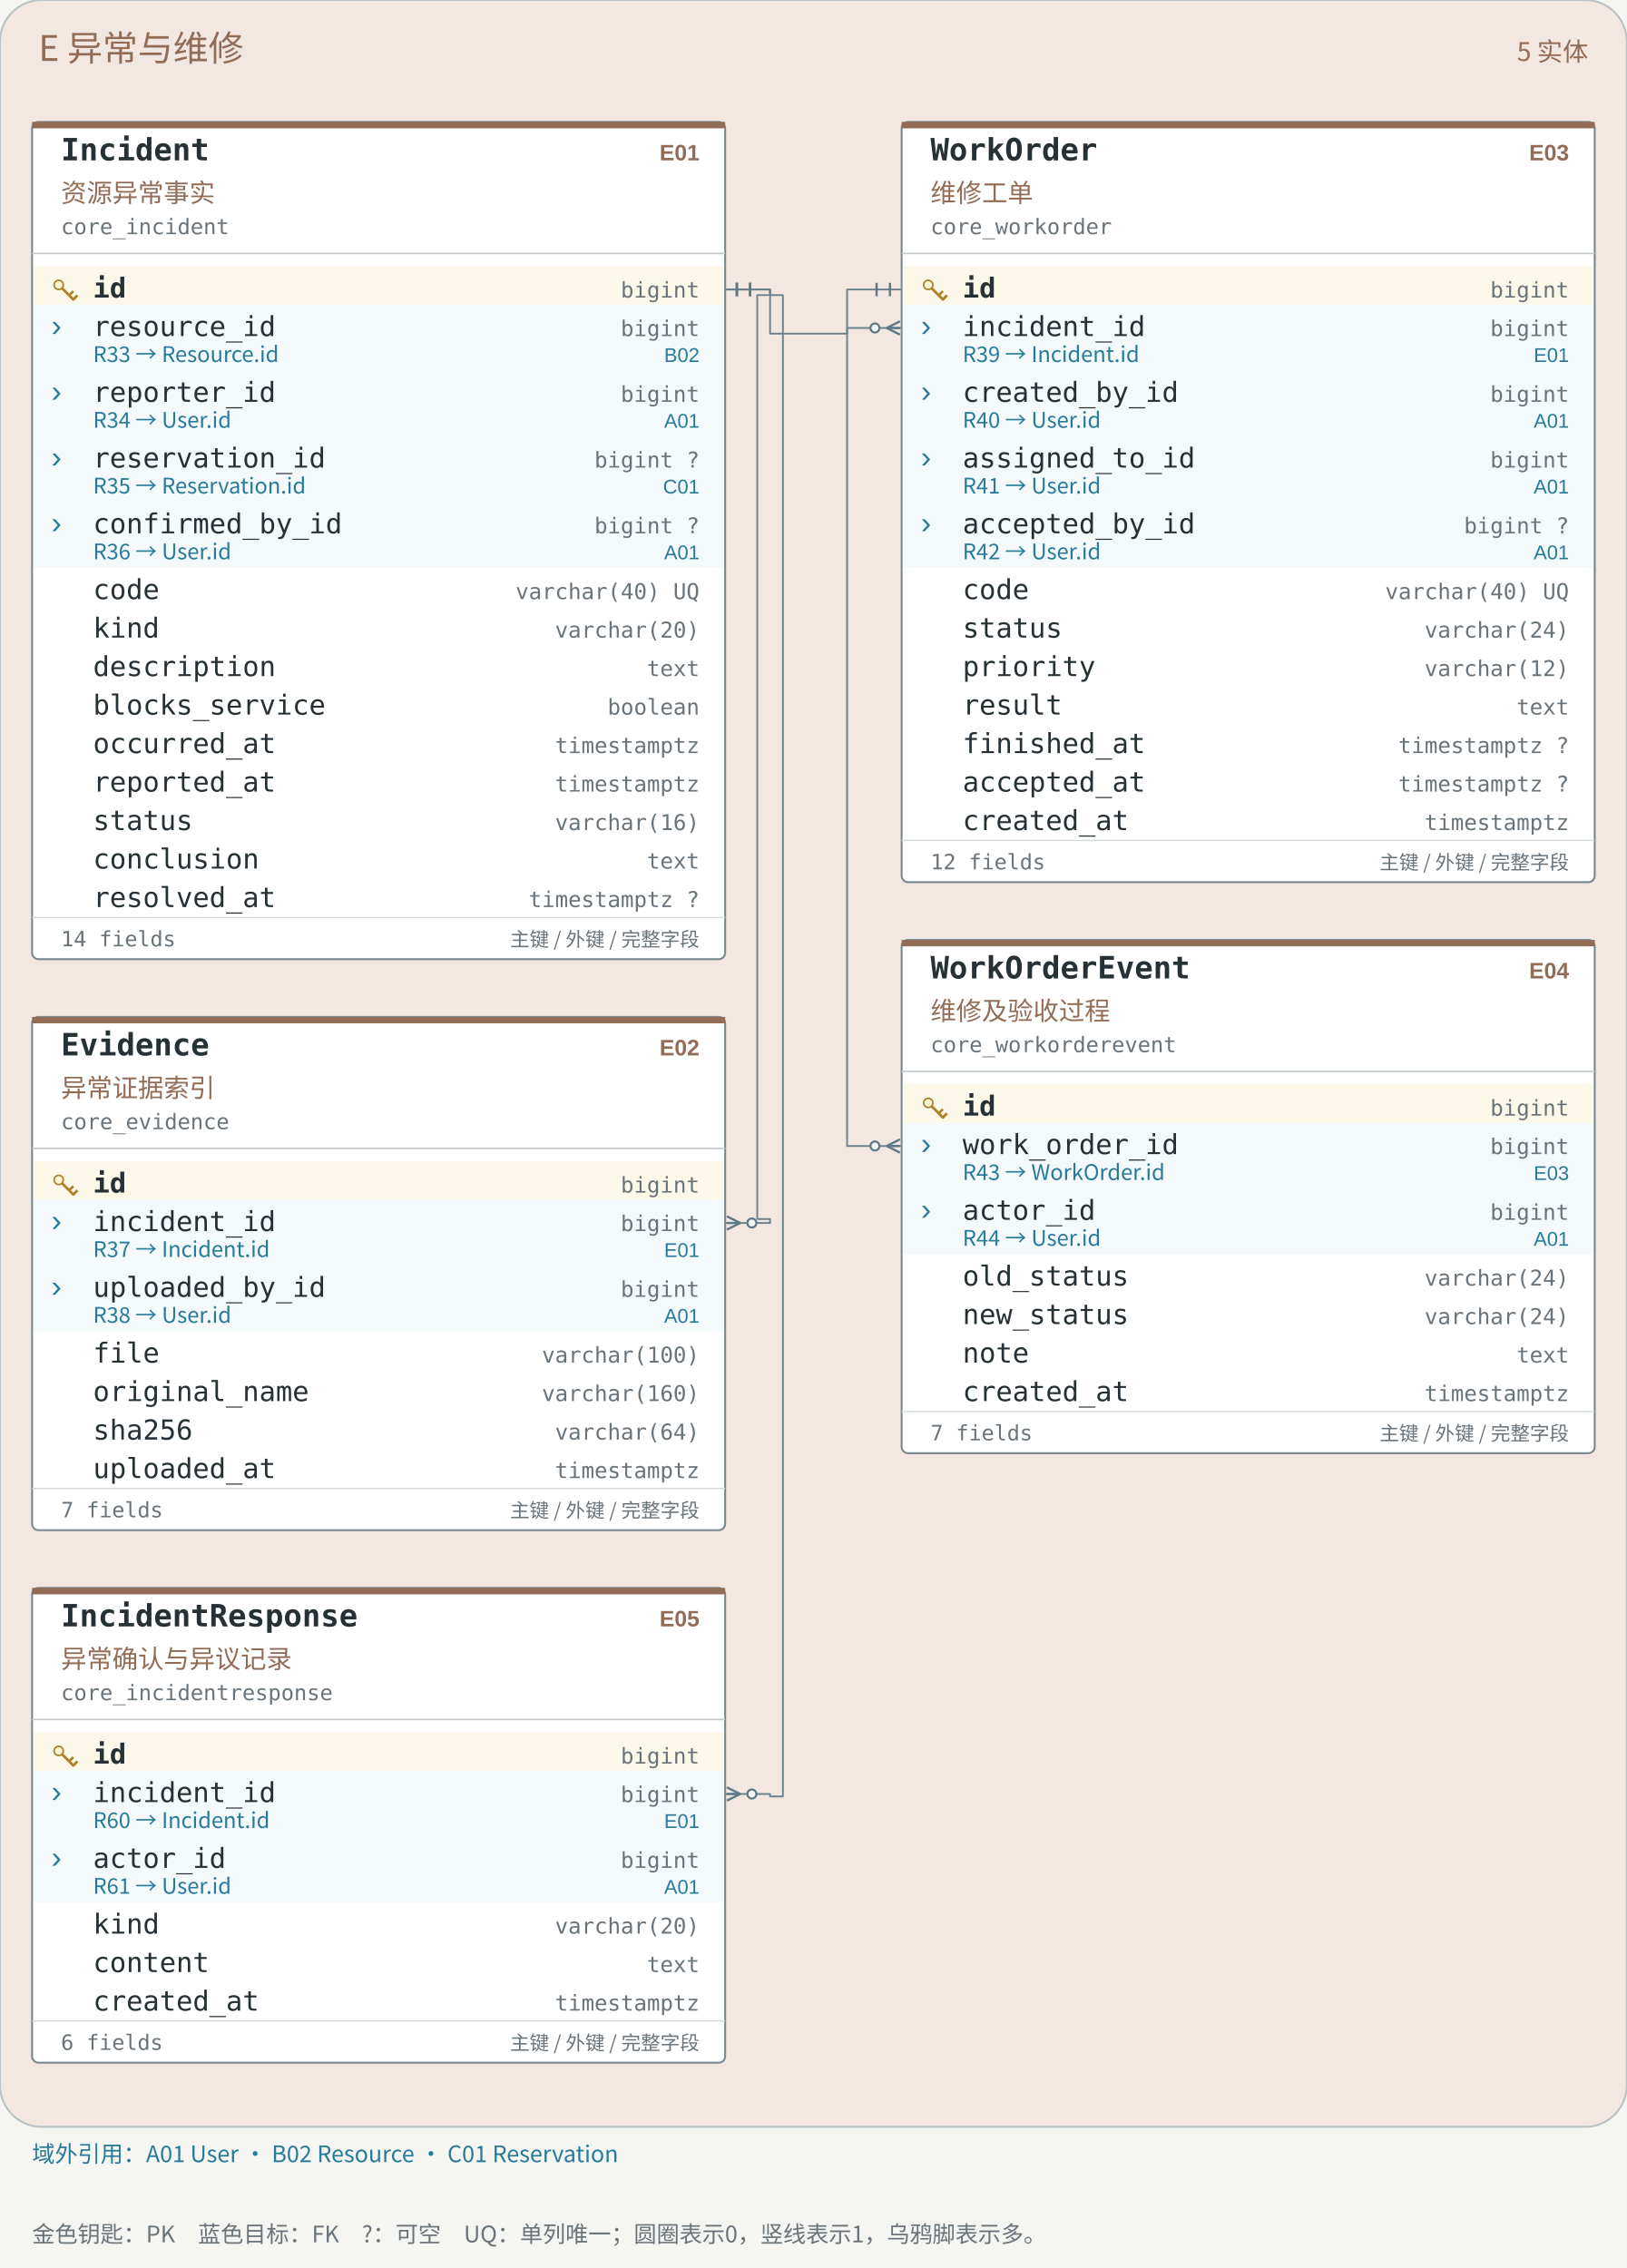
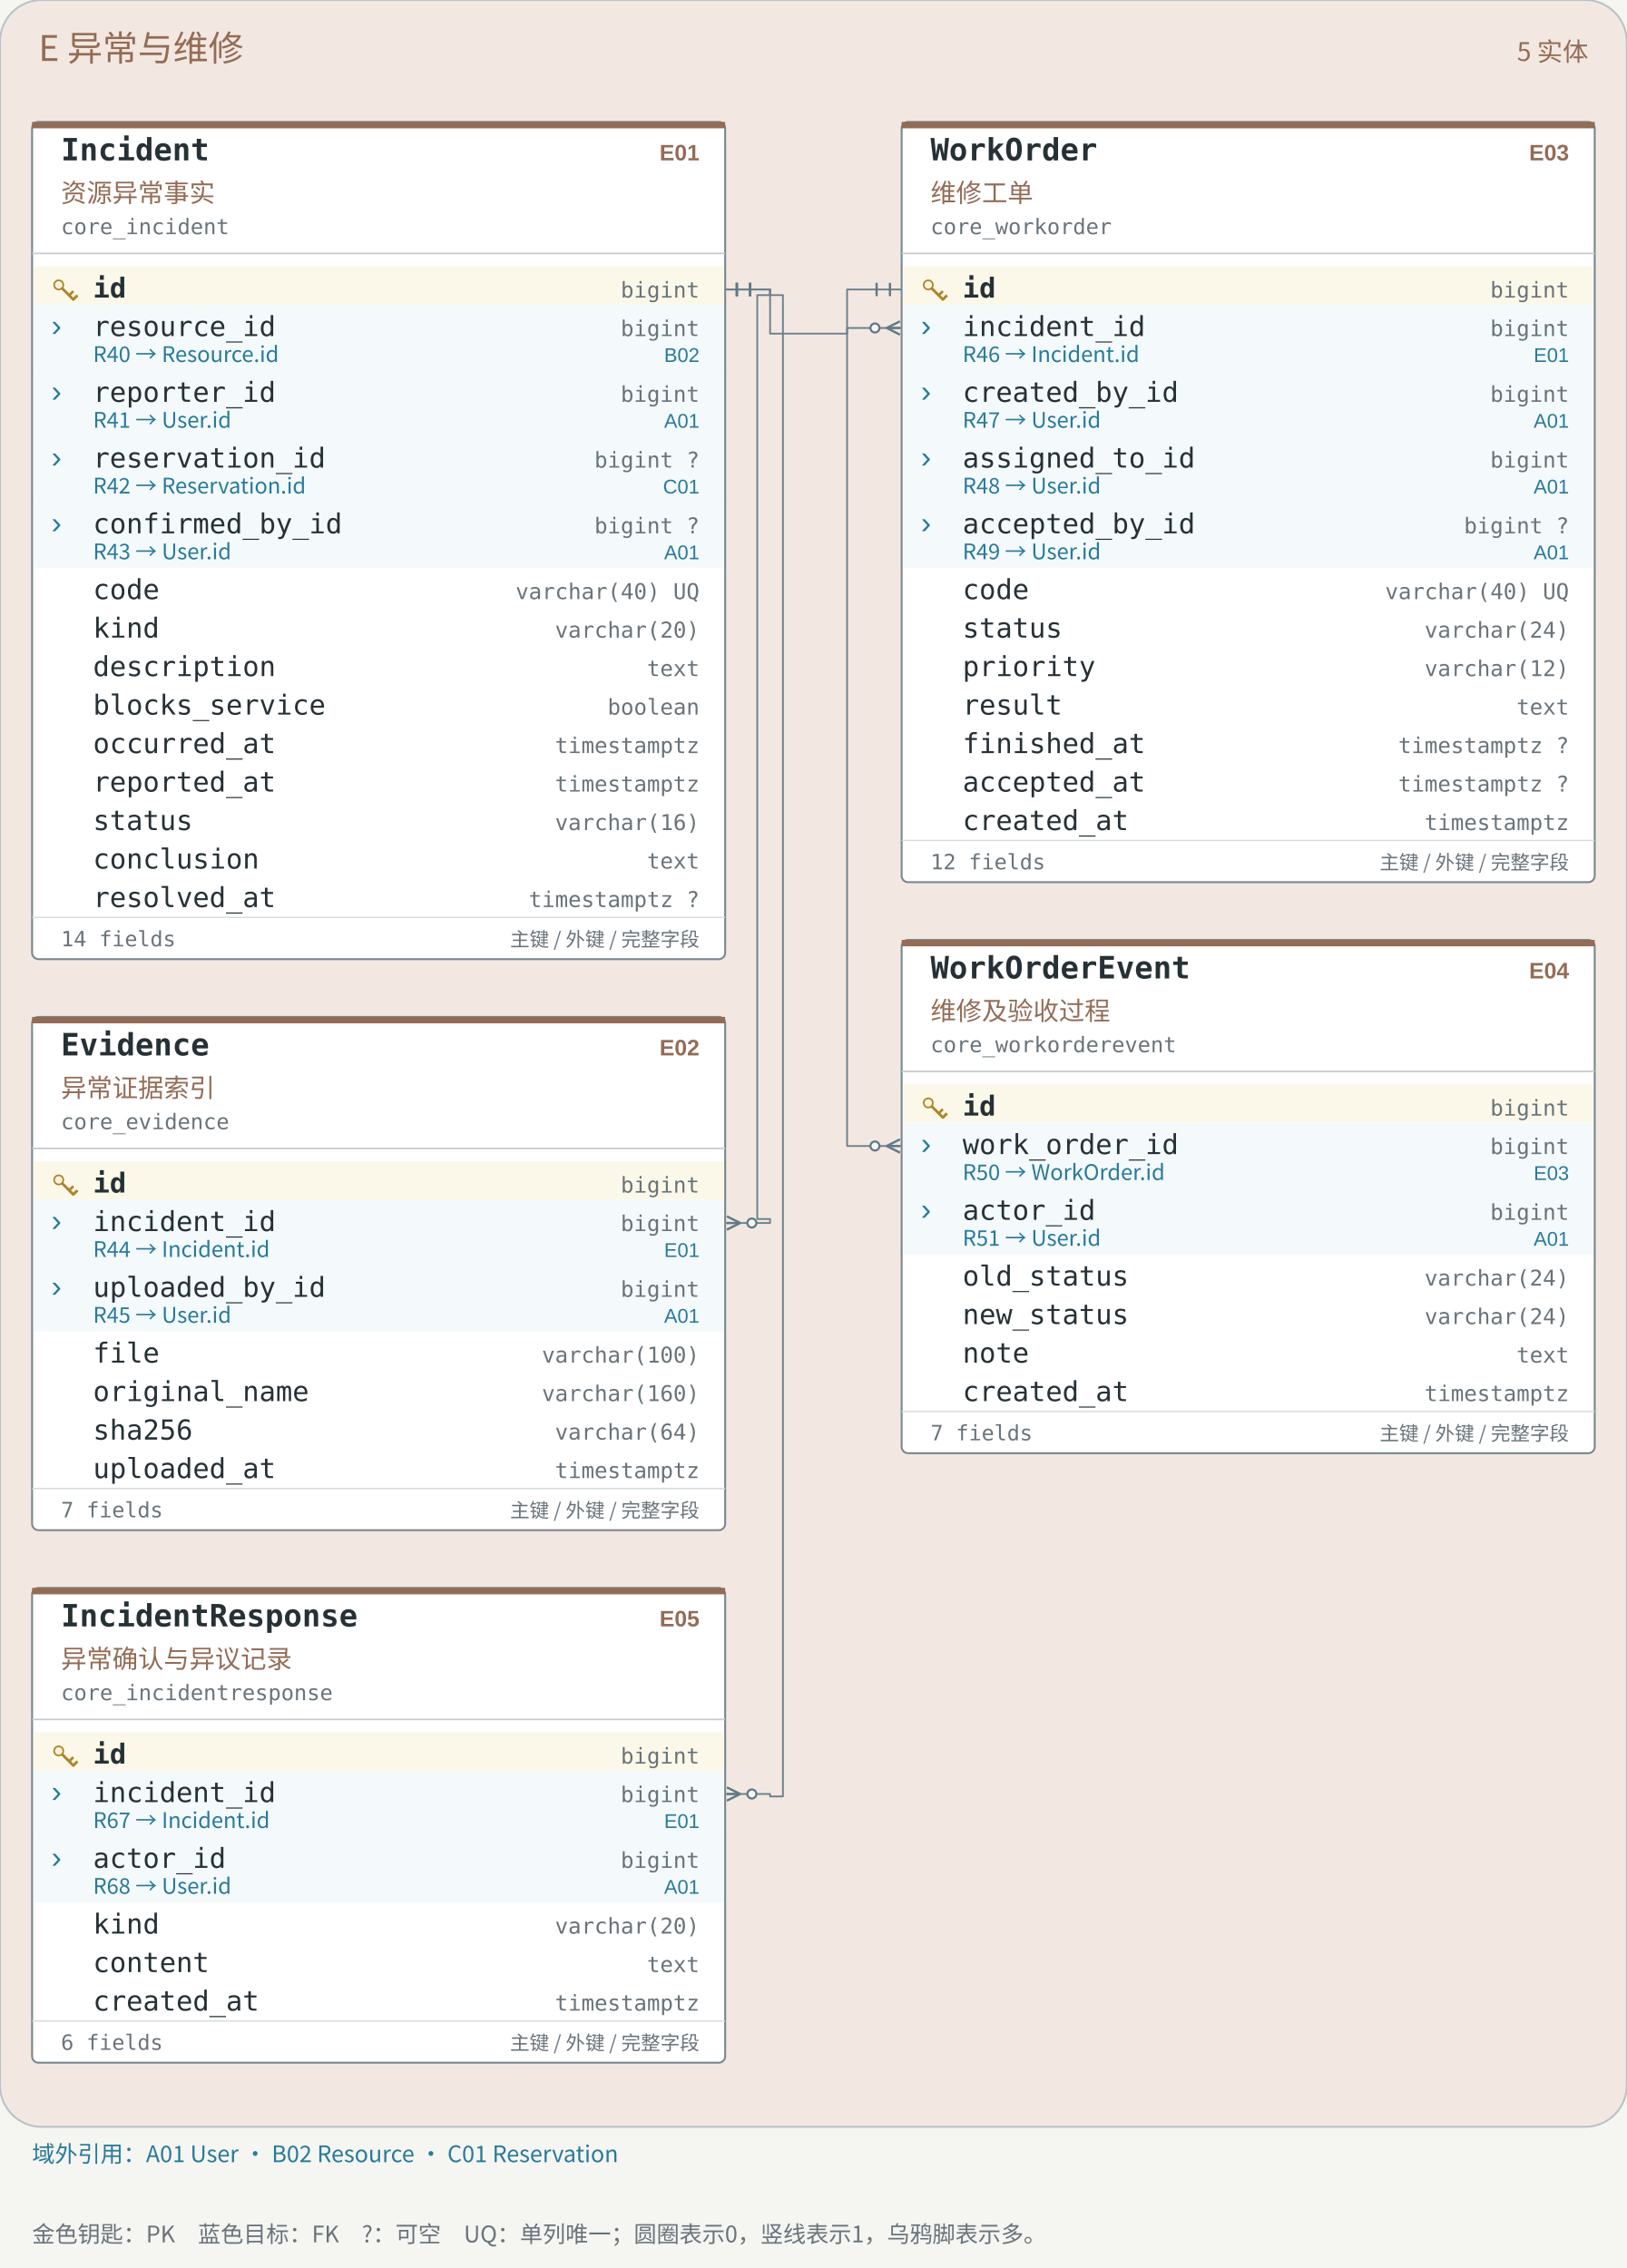
<svg xmlns="http://www.w3.org/2000/svg" width="507" height="707.0" viewBox="0 0 507 707.0" role="img">
  <rect x="0" y="0" width="507" height="707.0" rx="0" fill="#f5f5f2" stroke="none" stroke-width="0.7" />
  <g id="domain-E" class="domain">
    <rect x="0" y="0" width="507" height="663.0" rx="13" fill="#f3e8e1" stroke="#b8c3c6" stroke-width="0.6" />
    <text x="12" y="19" font-size="11" fill="#936c56" font-family="Microsoft YaHei,Noto Sans CJK SC,sans-serif" text-anchor="start">E  异常与维修</text>
    <text x="495" y="19" font-size="8" fill="#936c56" font-family="Microsoft YaHei,Noto Sans CJK SC,sans-serif" text-anchor="end">5 实体</text>
  </g>
  <g id="shared-references" class="shared-layer" style="display:none" />
  <g id="business-references" class="business-layer">
-     <g id="edge-R43" class="relation business-reference" data-relationship="R43">
+     <g id="edge-R50" class="relation business-reference" data-relationship="R50">
      <polyline points="281.0,357.24 264,357.24 264,90.24 281.0,90.24" fill="none" stroke="#6b818c" stroke-width="0.55" stroke-linejoin="round" />
      <polyline points="280.48,359.32 276.32,357.24" fill="none" stroke="#607987" stroke-width="0.7" stroke-linejoin="round" />
      <polyline points="280.48,357.24 276.32,357.24" fill="none" stroke="#607987" stroke-width="0.7" stroke-linejoin="round" />
      <polyline points="280.48,355.16 276.32,357.24" fill="none" stroke="#607987" stroke-width="0.7" stroke-linejoin="round" />
      <circle cx="272.68" cy="357.24" r="1.404" fill="#f5f5f2" stroke="#607987" stroke-width="0.65" />
      <polyline points="277.36,92.32 277.36,88.16" fill="none" stroke="#607987" stroke-width="0.7" stroke-linejoin="round" />
      <polyline points="273.2,92.32 273.2,88.16" fill="none" stroke="#607987" stroke-width="0.7" stroke-linejoin="round" />
    </g>
-     <g id="edge-R39" class="relation business-reference" data-relationship="R39">
+     <g id="edge-R46" class="relation business-reference" data-relationship="R46">
      <polyline points="281.0,102.24 264,102.24 264,104 240,104 240,90.24 226.0,90.24" fill="none" stroke="#6b818c" stroke-width="0.55" stroke-linejoin="round" />
      <polyline points="280.48,104.32 276.32,102.24" fill="none" stroke="#607987" stroke-width="0.7" stroke-linejoin="round" />
      <polyline points="280.48,102.24 276.32,102.24" fill="none" stroke="#607987" stroke-width="0.7" stroke-linejoin="round" />
      <polyline points="280.48,100.16 276.32,102.24" fill="none" stroke="#607987" stroke-width="0.7" stroke-linejoin="round" />
      <circle cx="272.68" cy="102.24" r="1.404" fill="#f5f5f2" stroke="#607987" stroke-width="0.65" />
      <polyline points="229.64,88.16 229.64,92.32" fill="none" stroke="#607987" stroke-width="0.7" stroke-linejoin="round" />
      <polyline points="233.8,88.16 233.8,92.32" fill="none" stroke="#607987" stroke-width="0.7" stroke-linejoin="round" />
    </g>
-     <g id="edge-R37" class="relation business-reference" data-relationship="R37">
+     <g id="edge-R44" class="relation business-reference" data-relationship="R44">
      <polyline points="226.0,381.24 240,381.24 240,380 236,380 236,92 240,92 240,90.24 226.0,90.24" fill="none" stroke="#6b818c" stroke-width="0.55" stroke-linejoin="round" />
      <polyline points="226.52,379.16 230.68,381.24" fill="none" stroke="#607987" stroke-width="0.7" stroke-linejoin="round" />
      <polyline points="226.52,381.24 230.68,381.24" fill="none" stroke="#607987" stroke-width="0.7" stroke-linejoin="round" />
      <polyline points="226.52,383.32 230.68,381.24" fill="none" stroke="#607987" stroke-width="0.7" stroke-linejoin="round" />
      <circle cx="234.32" cy="381.24" r="1.404" fill="#f5f5f2" stroke="#607987" stroke-width="0.65" />
      <polyline points="229.64,88.16 229.64,92.32" fill="none" stroke="#607987" stroke-width="0.7" stroke-linejoin="round" />
      <polyline points="233.8,88.16 233.8,92.32" fill="none" stroke="#607987" stroke-width="0.7" stroke-linejoin="round" />
    </g>
-     <g id="edge-R60" class="relation business-reference" data-relationship="R60">
+     <g id="edge-R67" class="relation business-reference" data-relationship="R67">
      <polyline points="226.0,559.24 240,559.24 240,560 244,560 244,92 240,92 240,90.24 226.0,90.24" fill="none" stroke="#6b818c" stroke-width="0.55" stroke-linejoin="round" />
      <polyline points="226.52,557.16 230.68,559.24" fill="none" stroke="#607987" stroke-width="0.7" stroke-linejoin="round" />
      <polyline points="226.52,559.24 230.68,559.24" fill="none" stroke="#607987" stroke-width="0.7" stroke-linejoin="round" />
      <polyline points="226.52,561.32 230.68,559.24" fill="none" stroke="#607987" stroke-width="0.7" stroke-linejoin="round" />
      <circle cx="234.32" cy="559.24" r="1.404" fill="#f5f5f2" stroke="#607987" stroke-width="0.65" />
      <polyline points="229.64,88.16 229.64,92.32" fill="none" stroke="#607987" stroke-width="0.7" stroke-linejoin="round" />
      <polyline points="233.8,88.16 233.8,92.32" fill="none" stroke="#607987" stroke-width="0.7" stroke-linejoin="round" />
    </g>
  </g>
  <g id="entity-core_incident" class="entity" data-model="Incident" data-table="core_incident" data-domain="E" data-code="E01">
    <rect x="10.0" y="38" width="216.0" height="261.0" rx="2" fill="#ffffff" stroke="#78888e" stroke-width="0.6" />
    <rect x="10.0" y="38" width="216.0" height="2" rx="0" fill="#936c56" stroke="none" stroke-width="0.7" />
    <text x="19.0" y="50" font-size="9.6" fill="#263136" font-family="Consolas,monospace" text-anchor="start" font-weight="700">Incident</text>
    <text x="218.0" y="50" font-size="7.0" fill="#936c56" font-family="Arial,Microsoft YaHei,sans-serif" text-anchor="end" font-weight="700">E01</text>
    <text x="19.0" y="63" font-size="8" fill="#936c56" font-family="Microsoft YaHei,Noto Sans CJK SC,sans-serif" text-anchor="start">资源异常事实</text>
    <text x="19.0" y="73" font-size="6.7" fill="#69737a" font-family="Consolas,monospace" text-anchor="start">core_incident</text>
    <polyline points="10.0,79 226.0,79" fill="none" stroke="#c4cccf" stroke-width="0.5" stroke-linejoin="round" />
    <g id="field-core_incident-id" class="field" data-column="id" data-pk="true" data-fk="false">
      <rect x="10.5" y="83" width="215.0" height="12" rx="0" fill="#fcf8e9" stroke="none" stroke-width="0.7" />
      <circle cx="18.3" cy="88.81" r="1.43" fill="#fcf4d9" stroke="#ad842b" stroke-width="0.52" />
      <polyline points="19.275,89.785 22.85,93.36 24.15,92.06" fill="none" stroke="#ad842b" stroke-width="0.845" stroke-linejoin="round" />
      <polyline points="21.55,92.06 22.85,90.76" fill="none" stroke="#ad842b" stroke-width="0.78" stroke-linejoin="round" />
      <text x="29.0" y="92.76" font-size="8.6" fill="#263136" font-family="Consolas,monospace" text-anchor="start" font-weight="700">id</text>
      <text x="218.0" y="92.76" font-size="6.8" fill="#69737a" font-family="Consolas,monospace" text-anchor="end">bigint</text>
    </g>
    <g id="field-core_incident-resource_id" class="field" data-column="resource_id" data-pk="false" data-fk="true">
      <rect x="10.5" y="95" width="215.0" height="20.5" rx="0" fill="#f4f9fb" stroke="none" stroke-width="0.7" />
      <text x="16.0" y="104.76" font-size="9.6" fill="#287a9a" font-family="Arial,Microsoft YaHei,sans-serif" text-anchor="start">›</text>
      <text x="29.0" y="104.76" font-size="8.6" fill="#263136" font-family="Consolas,monospace" text-anchor="start">resource_id</text>
      <text x="218.0" y="104.76" font-size="6.8" fill="#69737a" font-family="Consolas,monospace" text-anchor="end">bigint</text>
-       <text x="29.0" y="112.835" font-size="6.7" fill="#287a9a" font-family="Microsoft YaHei,Noto Sans CJK SC,sans-serif" text-anchor="start">R33 → Resource.id</text>
+       <text x="29.0" y="112.835" font-size="6.7" fill="#287a9a" font-family="Microsoft YaHei,Noto Sans CJK SC,sans-serif" text-anchor="start">R40 → Resource.id</text>
      <text x="218.0" y="112.835" font-size="6.2" fill="#287a9a" font-family="Arial,Microsoft YaHei,sans-serif" text-anchor="end">B02</text>
    </g>
    <g id="field-core_incident-reporter_id" class="field" data-column="reporter_id" data-pk="false" data-fk="true">
      <rect x="10.5" y="115.5" width="215.0" height="20.5" rx="0" fill="#f4f9fb" stroke="none" stroke-width="0.7" />
      <text x="16.0" y="125.26" font-size="9.6" fill="#287a9a" font-family="Arial,Microsoft YaHei,sans-serif" text-anchor="start">›</text>
      <text x="29.0" y="125.26" font-size="8.6" fill="#263136" font-family="Consolas,monospace" text-anchor="start">reporter_id</text>
      <text x="218.0" y="125.26" font-size="6.8" fill="#69737a" font-family="Consolas,monospace" text-anchor="end">bigint</text>
-       <text x="29.0" y="133.335" font-size="6.7" fill="#287a9a" font-family="Microsoft YaHei,Noto Sans CJK SC,sans-serif" text-anchor="start">R34 → User.id</text>
+       <text x="29.0" y="133.335" font-size="6.7" fill="#287a9a" font-family="Microsoft YaHei,Noto Sans CJK SC,sans-serif" text-anchor="start">R41 → User.id</text>
      <text x="218.0" y="133.335" font-size="6.2" fill="#287a9a" font-family="Arial,Microsoft YaHei,sans-serif" text-anchor="end">A01</text>
    </g>
    <g id="field-core_incident-reservation_id" class="field" data-column="reservation_id" data-pk="false" data-fk="true">
      <rect x="10.5" y="136.0" width="215.0" height="20.5" rx="0" fill="#f4f9fb" stroke="none" stroke-width="0.7" />
      <text x="16.0" y="145.76" font-size="9.6" fill="#287a9a" font-family="Arial,Microsoft YaHei,sans-serif" text-anchor="start">›</text>
      <text x="29.0" y="145.76" font-size="8.6" fill="#263136" font-family="Consolas,monospace" text-anchor="start">reservation_id</text>
      <text x="218.0" y="145.76" font-size="6.8" fill="#69737a" font-family="Consolas,monospace" text-anchor="end">bigint ?</text>
-       <text x="29.0" y="153.835" font-size="6.7" fill="#287a9a" font-family="Microsoft YaHei,Noto Sans CJK SC,sans-serif" text-anchor="start">R35 → Reservation.id</text>
+       <text x="29.0" y="153.835" font-size="6.7" fill="#287a9a" font-family="Microsoft YaHei,Noto Sans CJK SC,sans-serif" text-anchor="start">R42 → Reservation.id</text>
      <text x="218.0" y="153.835" font-size="6.2" fill="#287a9a" font-family="Arial,Microsoft YaHei,sans-serif" text-anchor="end">C01</text>
    </g>
    <g id="field-core_incident-confirmed_by_id" class="field" data-column="confirmed_by_id" data-pk="false" data-fk="true">
      <rect x="10.5" y="156.5" width="215.0" height="20.5" rx="0" fill="#f4f9fb" stroke="none" stroke-width="0.7" />
      <text x="16.0" y="166.26" font-size="9.6" fill="#287a9a" font-family="Arial,Microsoft YaHei,sans-serif" text-anchor="start">›</text>
      <text x="29.0" y="166.26" font-size="8.6" fill="#263136" font-family="Consolas,monospace" text-anchor="start">confirmed_by_id</text>
      <text x="218.0" y="166.26" font-size="6.8" fill="#69737a" font-family="Consolas,monospace" text-anchor="end">bigint ?</text>
-       <text x="29.0" y="174.335" font-size="6.7" fill="#287a9a" font-family="Microsoft YaHei,Noto Sans CJK SC,sans-serif" text-anchor="start">R36 → User.id</text>
+       <text x="29.0" y="174.335" font-size="6.7" fill="#287a9a" font-family="Microsoft YaHei,Noto Sans CJK SC,sans-serif" text-anchor="start">R43 → User.id</text>
      <text x="218.0" y="174.335" font-size="6.2" fill="#287a9a" font-family="Arial,Microsoft YaHei,sans-serif" text-anchor="end">A01</text>
    </g>
    <g id="field-core_incident-code" class="field" data-column="code" data-pk="false" data-fk="false">
      <text x="29.0" y="186.76" font-size="8.6" fill="#263136" font-family="Consolas,monospace" text-anchor="start">code</text>
      <text x="218.0" y="186.76" font-size="6.8" fill="#69737a" font-family="Consolas,monospace" text-anchor="end">varchar(40) UQ</text>
    </g>
    <g id="field-core_incident-kind" class="field" data-column="kind" data-pk="false" data-fk="false">
      <text x="29.0" y="198.76" font-size="8.6" fill="#263136" font-family="Consolas,monospace" text-anchor="start">kind</text>
      <text x="218.0" y="198.76" font-size="6.8" fill="#69737a" font-family="Consolas,monospace" text-anchor="end">varchar(20)</text>
    </g>
    <g id="field-core_incident-description" class="field" data-column="description" data-pk="false" data-fk="false">
      <text x="29.0" y="210.76" font-size="8.6" fill="#263136" font-family="Consolas,monospace" text-anchor="start">description</text>
      <text x="218.0" y="210.76" font-size="6.8" fill="#69737a" font-family="Consolas,monospace" text-anchor="end">text</text>
    </g>
    <g id="field-core_incident-blocks_service" class="field" data-column="blocks_service" data-pk="false" data-fk="false">
      <text x="29.0" y="222.76" font-size="8.6" fill="#263136" font-family="Consolas,monospace" text-anchor="start">blocks_service</text>
      <text x="218.0" y="222.76" font-size="6.8" fill="#69737a" font-family="Consolas,monospace" text-anchor="end">boolean</text>
    </g>
    <g id="field-core_incident-occurred_at" class="field" data-column="occurred_at" data-pk="false" data-fk="false">
      <text x="29.0" y="234.76" font-size="8.6" fill="#263136" font-family="Consolas,monospace" text-anchor="start">occurred_at</text>
      <text x="218.0" y="234.76" font-size="6.8" fill="#69737a" font-family="Consolas,monospace" text-anchor="end">timestamptz</text>
    </g>
    <g id="field-core_incident-reported_at" class="field" data-column="reported_at" data-pk="false" data-fk="false">
      <text x="29.0" y="246.76" font-size="8.6" fill="#263136" font-family="Consolas,monospace" text-anchor="start">reported_at</text>
      <text x="218.0" y="246.76" font-size="6.8" fill="#69737a" font-family="Consolas,monospace" text-anchor="end">timestamptz</text>
    </g>
    <g id="field-core_incident-status" class="field" data-column="status" data-pk="false" data-fk="false">
      <text x="29.0" y="258.76" font-size="8.6" fill="#263136" font-family="Consolas,monospace" text-anchor="start">status</text>
      <text x="218.0" y="258.76" font-size="6.8" fill="#69737a" font-family="Consolas,monospace" text-anchor="end">varchar(16)</text>
    </g>
    <g id="field-core_incident-conclusion" class="field" data-column="conclusion" data-pk="false" data-fk="false">
      <text x="29.0" y="270.76" font-size="8.6" fill="#263136" font-family="Consolas,monospace" text-anchor="start">conclusion</text>
      <text x="218.0" y="270.76" font-size="6.8" fill="#69737a" font-family="Consolas,monospace" text-anchor="end">text</text>
    </g>
    <g id="field-core_incident-resolved_at" class="field" data-column="resolved_at" data-pk="false" data-fk="false">
      <text x="29.0" y="282.76" font-size="8.6" fill="#263136" font-family="Consolas,monospace" text-anchor="start">resolved_at</text>
      <text x="218.0" y="282.76" font-size="6.8" fill="#69737a" font-family="Consolas,monospace" text-anchor="end">timestamptz ?</text>
    </g>
    <polyline points="10.0,286.0 226.0,286.0" fill="none" stroke="#d4dadb" stroke-width="0.4" stroke-linejoin="round" />
    <text x="19.0" y="295.0" font-size="6.6" fill="#69737a" font-family="Consolas,monospace" text-anchor="start">14 fields</text>
    <text x="218.0" y="295.0" font-size="6.1" fill="#69737a" font-family="Microsoft YaHei,Noto Sans CJK SC,sans-serif" text-anchor="end">主键 / 外键 / 完整字段</text>
  </g>
  <g id="entity-core_evidence" class="entity" data-model="Evidence" data-table="core_evidence" data-domain="E" data-code="E02">
    <rect x="10.0" y="317.0" width="216.0" height="160.0" rx="2" fill="#ffffff" stroke="#78888e" stroke-width="0.6" />
    <rect x="10.0" y="317.0" width="216.0" height="2" rx="0" fill="#936c56" stroke="none" stroke-width="0.7" />
    <text x="19.0" y="329.0" font-size="9.6" fill="#263136" font-family="Consolas,monospace" text-anchor="start" font-weight="700">Evidence</text>
    <text x="218.0" y="329.0" font-size="7.0" fill="#936c56" font-family="Arial,Microsoft YaHei,sans-serif" text-anchor="end" font-weight="700">E02</text>
    <text x="19.0" y="342.0" font-size="8" fill="#936c56" font-family="Microsoft YaHei,Noto Sans CJK SC,sans-serif" text-anchor="start">异常证据索引</text>
    <text x="19.0" y="352.0" font-size="6.7" fill="#69737a" font-family="Consolas,monospace" text-anchor="start">core_evidence</text>
    <polyline points="10.0,358.0 226.0,358.0" fill="none" stroke="#c4cccf" stroke-width="0.5" stroke-linejoin="round" />
    <g id="field-core_evidence-id" class="field" data-column="id" data-pk="true" data-fk="false">
      <rect x="10.5" y="362.0" width="215.0" height="12" rx="0" fill="#fcf8e9" stroke="none" stroke-width="0.7" />
      <circle cx="18.3" cy="367.81" r="1.43" fill="#fcf4d9" stroke="#ad842b" stroke-width="0.52" />
      <polyline points="19.275,368.785 22.85,372.36 24.15,371.06" fill="none" stroke="#ad842b" stroke-width="0.845" stroke-linejoin="round" />
      <polyline points="21.55,371.06 22.85,369.76" fill="none" stroke="#ad842b" stroke-width="0.78" stroke-linejoin="round" />
      <text x="29.0" y="371.76" font-size="8.6" fill="#263136" font-family="Consolas,monospace" text-anchor="start" font-weight="700">id</text>
      <text x="218.0" y="371.76" font-size="6.8" fill="#69737a" font-family="Consolas,monospace" text-anchor="end">bigint</text>
    </g>
    <g id="field-core_evidence-incident_id" class="field" data-column="incident_id" data-pk="false" data-fk="true">
      <rect x="10.5" y="374.0" width="215.0" height="20.5" rx="0" fill="#f4f9fb" stroke="none" stroke-width="0.7" />
      <text x="16.0" y="383.76" font-size="9.6" fill="#287a9a" font-family="Arial,Microsoft YaHei,sans-serif" text-anchor="start">›</text>
      <text x="29.0" y="383.76" font-size="8.6" fill="#263136" font-family="Consolas,monospace" text-anchor="start">incident_id</text>
      <text x="218.0" y="383.76" font-size="6.8" fill="#69737a" font-family="Consolas,monospace" text-anchor="end">bigint</text>
-       <text x="29.0" y="391.835" font-size="6.7" fill="#287a9a" font-family="Microsoft YaHei,Noto Sans CJK SC,sans-serif" text-anchor="start">R37 → Incident.id</text>
+       <text x="29.0" y="391.835" font-size="6.7" fill="#287a9a" font-family="Microsoft YaHei,Noto Sans CJK SC,sans-serif" text-anchor="start">R44 → Incident.id</text>
      <text x="218.0" y="391.835" font-size="6.2" fill="#287a9a" font-family="Arial,Microsoft YaHei,sans-serif" text-anchor="end">E01</text>
    </g>
    <g id="field-core_evidence-uploaded_by_id" class="field" data-column="uploaded_by_id" data-pk="false" data-fk="true">
      <rect x="10.5" y="394.5" width="215.0" height="20.5" rx="0" fill="#f4f9fb" stroke="none" stroke-width="0.7" />
      <text x="16.0" y="404.26" font-size="9.6" fill="#287a9a" font-family="Arial,Microsoft YaHei,sans-serif" text-anchor="start">›</text>
      <text x="29.0" y="404.26" font-size="8.6" fill="#263136" font-family="Consolas,monospace" text-anchor="start">uploaded_by_id</text>
      <text x="218.0" y="404.26" font-size="6.8" fill="#69737a" font-family="Consolas,monospace" text-anchor="end">bigint</text>
-       <text x="29.0" y="412.335" font-size="6.7" fill="#287a9a" font-family="Microsoft YaHei,Noto Sans CJK SC,sans-serif" text-anchor="start">R38 → User.id</text>
+       <text x="29.0" y="412.335" font-size="6.7" fill="#287a9a" font-family="Microsoft YaHei,Noto Sans CJK SC,sans-serif" text-anchor="start">R45 → User.id</text>
      <text x="218.0" y="412.335" font-size="6.2" fill="#287a9a" font-family="Arial,Microsoft YaHei,sans-serif" text-anchor="end">A01</text>
    </g>
    <g id="field-core_evidence-file" class="field" data-column="file" data-pk="false" data-fk="false">
      <text x="29.0" y="424.76" font-size="8.6" fill="#263136" font-family="Consolas,monospace" text-anchor="start">file</text>
      <text x="218.0" y="424.76" font-size="6.8" fill="#69737a" font-family="Consolas,monospace" text-anchor="end">varchar(100)</text>
    </g>
    <g id="field-core_evidence-original_name" class="field" data-column="original_name" data-pk="false" data-fk="false">
      <text x="29.0" y="436.76" font-size="8.6" fill="#263136" font-family="Consolas,monospace" text-anchor="start">original_name</text>
      <text x="218.0" y="436.76" font-size="6.8" fill="#69737a" font-family="Consolas,monospace" text-anchor="end">varchar(160)</text>
    </g>
    <g id="field-core_evidence-sha256" class="field" data-column="sha256" data-pk="false" data-fk="false">
      <text x="29.0" y="448.76" font-size="8.6" fill="#263136" font-family="Consolas,monospace" text-anchor="start">sha256</text>
      <text x="218.0" y="448.76" font-size="6.8" fill="#69737a" font-family="Consolas,monospace" text-anchor="end">varchar(64)</text>
    </g>
    <g id="field-core_evidence-uploaded_at" class="field" data-column="uploaded_at" data-pk="false" data-fk="false">
      <text x="29.0" y="460.76" font-size="8.6" fill="#263136" font-family="Consolas,monospace" text-anchor="start">uploaded_at</text>
      <text x="218.0" y="460.76" font-size="6.8" fill="#69737a" font-family="Consolas,monospace" text-anchor="end">timestamptz</text>
    </g>
    <polyline points="10.0,464.0 226.0,464.0" fill="none" stroke="#d4dadb" stroke-width="0.4" stroke-linejoin="round" />
    <text x="19.0" y="473.0" font-size="6.6" fill="#69737a" font-family="Consolas,monospace" text-anchor="start">7 fields</text>
    <text x="218.0" y="473.0" font-size="6.1" fill="#69737a" font-family="Microsoft YaHei,Noto Sans CJK SC,sans-serif" text-anchor="end">主键 / 外键 / 完整字段</text>
  </g>
  <g id="entity-core_incidentresponse" class="entity" data-model="IncidentResponse" data-table="core_incidentresponse" data-domain="E" data-code="E05">
    <rect x="10.0" y="495.0" width="216.0" height="148.0" rx="2" fill="#ffffff" stroke="#78888e" stroke-width="0.6" />
    <rect x="10.0" y="495.0" width="216.0" height="2" rx="0" fill="#936c56" stroke="none" stroke-width="0.7" />
    <text x="19.0" y="507.0" font-size="9.6" fill="#263136" font-family="Consolas,monospace" text-anchor="start" font-weight="700">IncidentResponse</text>
    <text x="218.0" y="507.0" font-size="7.0" fill="#936c56" font-family="Arial,Microsoft YaHei,sans-serif" text-anchor="end" font-weight="700">E05</text>
    <text x="19.0" y="520.0" font-size="8" fill="#936c56" font-family="Microsoft YaHei,Noto Sans CJK SC,sans-serif" text-anchor="start">异常确认与异议记录</text>
    <text x="19.0" y="530.0" font-size="6.7" fill="#69737a" font-family="Consolas,monospace" text-anchor="start">core_incidentresponse</text>
    <polyline points="10.0,536.0 226.0,536.0" fill="none" stroke="#c4cccf" stroke-width="0.5" stroke-linejoin="round" />
    <g id="field-core_incidentresponse-id" class="field" data-column="id" data-pk="true" data-fk="false">
      <rect x="10.5" y="540.0" width="215.0" height="12" rx="0" fill="#fcf8e9" stroke="none" stroke-width="0.7" />
      <circle cx="18.3" cy="545.81" r="1.43" fill="#fcf4d9" stroke="#ad842b" stroke-width="0.52" />
      <polyline points="19.275,546.785 22.85,550.36 24.15,549.06" fill="none" stroke="#ad842b" stroke-width="0.845" stroke-linejoin="round" />
      <polyline points="21.55,549.06 22.85,547.76" fill="none" stroke="#ad842b" stroke-width="0.78" stroke-linejoin="round" />
      <text x="29.0" y="549.76" font-size="8.6" fill="#263136" font-family="Consolas,monospace" text-anchor="start" font-weight="700">id</text>
      <text x="218.0" y="549.76" font-size="6.8" fill="#69737a" font-family="Consolas,monospace" text-anchor="end">bigint</text>
    </g>
    <g id="field-core_incidentresponse-incident_id" class="field" data-column="incident_id" data-pk="false" data-fk="true">
      <rect x="10.5" y="552.0" width="215.0" height="20.5" rx="0" fill="#f4f9fb" stroke="none" stroke-width="0.7" />
      <text x="16.0" y="561.76" font-size="9.6" fill="#287a9a" font-family="Arial,Microsoft YaHei,sans-serif" text-anchor="start">›</text>
      <text x="29.0" y="561.76" font-size="8.6" fill="#263136" font-family="Consolas,monospace" text-anchor="start">incident_id</text>
      <text x="218.0" y="561.76" font-size="6.8" fill="#69737a" font-family="Consolas,monospace" text-anchor="end">bigint</text>
-       <text x="29.0" y="569.835" font-size="6.7" fill="#287a9a" font-family="Microsoft YaHei,Noto Sans CJK SC,sans-serif" text-anchor="start">R60 → Incident.id</text>
+       <text x="29.0" y="569.835" font-size="6.7" fill="#287a9a" font-family="Microsoft YaHei,Noto Sans CJK SC,sans-serif" text-anchor="start">R67 → Incident.id</text>
      <text x="218.0" y="569.835" font-size="6.2" fill="#287a9a" font-family="Arial,Microsoft YaHei,sans-serif" text-anchor="end">E01</text>
    </g>
    <g id="field-core_incidentresponse-actor_id" class="field" data-column="actor_id" data-pk="false" data-fk="true">
      <rect x="10.5" y="572.5" width="215.0" height="20.5" rx="0" fill="#f4f9fb" stroke="none" stroke-width="0.7" />
      <text x="16.0" y="582.26" font-size="9.6" fill="#287a9a" font-family="Arial,Microsoft YaHei,sans-serif" text-anchor="start">›</text>
      <text x="29.0" y="582.26" font-size="8.6" fill="#263136" font-family="Consolas,monospace" text-anchor="start">actor_id</text>
      <text x="218.0" y="582.26" font-size="6.8" fill="#69737a" font-family="Consolas,monospace" text-anchor="end">bigint</text>
-       <text x="29.0" y="590.335" font-size="6.7" fill="#287a9a" font-family="Microsoft YaHei,Noto Sans CJK SC,sans-serif" text-anchor="start">R61 → User.id</text>
+       <text x="29.0" y="590.335" font-size="6.7" fill="#287a9a" font-family="Microsoft YaHei,Noto Sans CJK SC,sans-serif" text-anchor="start">R68 → User.id</text>
      <text x="218.0" y="590.335" font-size="6.2" fill="#287a9a" font-family="Arial,Microsoft YaHei,sans-serif" text-anchor="end">A01</text>
    </g>
    <g id="field-core_incidentresponse-kind" class="field" data-column="kind" data-pk="false" data-fk="false">
      <text x="29.0" y="602.76" font-size="8.6" fill="#263136" font-family="Consolas,monospace" text-anchor="start">kind</text>
      <text x="218.0" y="602.76" font-size="6.8" fill="#69737a" font-family="Consolas,monospace" text-anchor="end">varchar(20)</text>
    </g>
    <g id="field-core_incidentresponse-content" class="field" data-column="content" data-pk="false" data-fk="false">
      <text x="29.0" y="614.76" font-size="8.6" fill="#263136" font-family="Consolas,monospace" text-anchor="start">content</text>
      <text x="218.0" y="614.76" font-size="6.8" fill="#69737a" font-family="Consolas,monospace" text-anchor="end">text</text>
    </g>
    <g id="field-core_incidentresponse-created_at" class="field" data-column="created_at" data-pk="false" data-fk="false">
      <text x="29.0" y="626.76" font-size="8.6" fill="#263136" font-family="Consolas,monospace" text-anchor="start">created_at</text>
      <text x="218.0" y="626.76" font-size="6.8" fill="#69737a" font-family="Consolas,monospace" text-anchor="end">timestamptz</text>
    </g>
    <polyline points="10.0,630.0 226.0,630.0" fill="none" stroke="#d4dadb" stroke-width="0.4" stroke-linejoin="round" />
    <text x="19.0" y="639.0" font-size="6.6" fill="#69737a" font-family="Consolas,monospace" text-anchor="start">6 fields</text>
    <text x="218.0" y="639.0" font-size="6.1" fill="#69737a" font-family="Microsoft YaHei,Noto Sans CJK SC,sans-serif" text-anchor="end">主键 / 外键 / 完整字段</text>
  </g>
  <g id="entity-core_workorder" class="entity" data-model="WorkOrder" data-table="core_workorder" data-domain="E" data-code="E03">
    <rect x="281.0" y="38" width="216.0" height="237.0" rx="2" fill="#ffffff" stroke="#78888e" stroke-width="0.6" />
    <rect x="281.0" y="38" width="216.0" height="2" rx="0" fill="#936c56" stroke="none" stroke-width="0.7" />
    <text x="290.0" y="50" font-size="9.6" fill="#263136" font-family="Consolas,monospace" text-anchor="start" font-weight="700">WorkOrder</text>
    <text x="489.0" y="50" font-size="7.0" fill="#936c56" font-family="Arial,Microsoft YaHei,sans-serif" text-anchor="end" font-weight="700">E03</text>
    <text x="290.0" y="63" font-size="8" fill="#936c56" font-family="Microsoft YaHei,Noto Sans CJK SC,sans-serif" text-anchor="start">维修工单</text>
    <text x="290.0" y="73" font-size="6.7" fill="#69737a" font-family="Consolas,monospace" text-anchor="start">core_workorder</text>
    <polyline points="281.0,79 497.0,79" fill="none" stroke="#c4cccf" stroke-width="0.5" stroke-linejoin="round" />
    <g id="field-core_workorder-id" class="field" data-column="id" data-pk="true" data-fk="false">
      <rect x="281.5" y="83" width="215.0" height="12" rx="0" fill="#fcf8e9" stroke="none" stroke-width="0.7" />
      <circle cx="289.3" cy="88.81" r="1.43" fill="#fcf4d9" stroke="#ad842b" stroke-width="0.52" />
      <polyline points="290.275,89.785 293.85,93.36 295.15,92.06" fill="none" stroke="#ad842b" stroke-width="0.845" stroke-linejoin="round" />
      <polyline points="292.55,92.06 293.85,90.76" fill="none" stroke="#ad842b" stroke-width="0.78" stroke-linejoin="round" />
      <text x="300.0" y="92.76" font-size="8.6" fill="#263136" font-family="Consolas,monospace" text-anchor="start" font-weight="700">id</text>
      <text x="489.0" y="92.76" font-size="6.8" fill="#69737a" font-family="Consolas,monospace" text-anchor="end">bigint</text>
    </g>
    <g id="field-core_workorder-incident_id" class="field" data-column="incident_id" data-pk="false" data-fk="true">
      <rect x="281.5" y="95" width="215.0" height="20.5" rx="0" fill="#f4f9fb" stroke="none" stroke-width="0.7" />
      <text x="287.0" y="104.76" font-size="9.6" fill="#287a9a" font-family="Arial,Microsoft YaHei,sans-serif" text-anchor="start">›</text>
      <text x="300.0" y="104.76" font-size="8.6" fill="#263136" font-family="Consolas,monospace" text-anchor="start">incident_id</text>
      <text x="489.0" y="104.76" font-size="6.8" fill="#69737a" font-family="Consolas,monospace" text-anchor="end">bigint</text>
-       <text x="300.0" y="112.835" font-size="6.7" fill="#287a9a" font-family="Microsoft YaHei,Noto Sans CJK SC,sans-serif" text-anchor="start">R39 → Incident.id</text>
+       <text x="300.0" y="112.835" font-size="6.7" fill="#287a9a" font-family="Microsoft YaHei,Noto Sans CJK SC,sans-serif" text-anchor="start">R46 → Incident.id</text>
      <text x="489.0" y="112.835" font-size="6.2" fill="#287a9a" font-family="Arial,Microsoft YaHei,sans-serif" text-anchor="end">E01</text>
    </g>
    <g id="field-core_workorder-created_by_id" class="field" data-column="created_by_id" data-pk="false" data-fk="true">
      <rect x="281.5" y="115.5" width="215.0" height="20.5" rx="0" fill="#f4f9fb" stroke="none" stroke-width="0.7" />
      <text x="287.0" y="125.26" font-size="9.6" fill="#287a9a" font-family="Arial,Microsoft YaHei,sans-serif" text-anchor="start">›</text>
      <text x="300.0" y="125.26" font-size="8.6" fill="#263136" font-family="Consolas,monospace" text-anchor="start">created_by_id</text>
      <text x="489.0" y="125.26" font-size="6.8" fill="#69737a" font-family="Consolas,monospace" text-anchor="end">bigint</text>
-       <text x="300.0" y="133.335" font-size="6.7" fill="#287a9a" font-family="Microsoft YaHei,Noto Sans CJK SC,sans-serif" text-anchor="start">R40 → User.id</text>
+       <text x="300.0" y="133.335" font-size="6.7" fill="#287a9a" font-family="Microsoft YaHei,Noto Sans CJK SC,sans-serif" text-anchor="start">R47 → User.id</text>
      <text x="489.0" y="133.335" font-size="6.2" fill="#287a9a" font-family="Arial,Microsoft YaHei,sans-serif" text-anchor="end">A01</text>
    </g>
    <g id="field-core_workorder-assigned_to_id" class="field" data-column="assigned_to_id" data-pk="false" data-fk="true">
      <rect x="281.5" y="136.0" width="215.0" height="20.5" rx="0" fill="#f4f9fb" stroke="none" stroke-width="0.7" />
      <text x="287.0" y="145.76" font-size="9.6" fill="#287a9a" font-family="Arial,Microsoft YaHei,sans-serif" text-anchor="start">›</text>
      <text x="300.0" y="145.76" font-size="8.6" fill="#263136" font-family="Consolas,monospace" text-anchor="start">assigned_to_id</text>
      <text x="489.0" y="145.76" font-size="6.8" fill="#69737a" font-family="Consolas,monospace" text-anchor="end">bigint</text>
-       <text x="300.0" y="153.835" font-size="6.7" fill="#287a9a" font-family="Microsoft YaHei,Noto Sans CJK SC,sans-serif" text-anchor="start">R41 → User.id</text>
+       <text x="300.0" y="153.835" font-size="6.7" fill="#287a9a" font-family="Microsoft YaHei,Noto Sans CJK SC,sans-serif" text-anchor="start">R48 → User.id</text>
      <text x="489.0" y="153.835" font-size="6.2" fill="#287a9a" font-family="Arial,Microsoft YaHei,sans-serif" text-anchor="end">A01</text>
    </g>
    <g id="field-core_workorder-accepted_by_id" class="field" data-column="accepted_by_id" data-pk="false" data-fk="true">
      <rect x="281.5" y="156.5" width="215.0" height="20.5" rx="0" fill="#f4f9fb" stroke="none" stroke-width="0.7" />
      <text x="287.0" y="166.26" font-size="9.6" fill="#287a9a" font-family="Arial,Microsoft YaHei,sans-serif" text-anchor="start">›</text>
      <text x="300.0" y="166.26" font-size="8.6" fill="#263136" font-family="Consolas,monospace" text-anchor="start">accepted_by_id</text>
      <text x="489.0" y="166.26" font-size="6.8" fill="#69737a" font-family="Consolas,monospace" text-anchor="end">bigint ?</text>
-       <text x="300.0" y="174.335" font-size="6.7" fill="#287a9a" font-family="Microsoft YaHei,Noto Sans CJK SC,sans-serif" text-anchor="start">R42 → User.id</text>
+       <text x="300.0" y="174.335" font-size="6.7" fill="#287a9a" font-family="Microsoft YaHei,Noto Sans CJK SC,sans-serif" text-anchor="start">R49 → User.id</text>
      <text x="489.0" y="174.335" font-size="6.2" fill="#287a9a" font-family="Arial,Microsoft YaHei,sans-serif" text-anchor="end">A01</text>
    </g>
    <g id="field-core_workorder-code" class="field" data-column="code" data-pk="false" data-fk="false">
      <text x="300.0" y="186.76" font-size="8.6" fill="#263136" font-family="Consolas,monospace" text-anchor="start">code</text>
      <text x="489.0" y="186.76" font-size="6.8" fill="#69737a" font-family="Consolas,monospace" text-anchor="end">varchar(40) UQ</text>
    </g>
    <g id="field-core_workorder-status" class="field" data-column="status" data-pk="false" data-fk="false">
      <text x="300.0" y="198.76" font-size="8.6" fill="#263136" font-family="Consolas,monospace" text-anchor="start">status</text>
      <text x="489.0" y="198.76" font-size="6.8" fill="#69737a" font-family="Consolas,monospace" text-anchor="end">varchar(24)</text>
    </g>
    <g id="field-core_workorder-priority" class="field" data-column="priority" data-pk="false" data-fk="false">
      <text x="300.0" y="210.76" font-size="8.6" fill="#263136" font-family="Consolas,monospace" text-anchor="start">priority</text>
      <text x="489.0" y="210.76" font-size="6.8" fill="#69737a" font-family="Consolas,monospace" text-anchor="end">varchar(12)</text>
    </g>
    <g id="field-core_workorder-result" class="field" data-column="result" data-pk="false" data-fk="false">
      <text x="300.0" y="222.76" font-size="8.6" fill="#263136" font-family="Consolas,monospace" text-anchor="start">result</text>
      <text x="489.0" y="222.76" font-size="6.8" fill="#69737a" font-family="Consolas,monospace" text-anchor="end">text</text>
    </g>
    <g id="field-core_workorder-finished_at" class="field" data-column="finished_at" data-pk="false" data-fk="false">
      <text x="300.0" y="234.76" font-size="8.6" fill="#263136" font-family="Consolas,monospace" text-anchor="start">finished_at</text>
      <text x="489.0" y="234.76" font-size="6.8" fill="#69737a" font-family="Consolas,monospace" text-anchor="end">timestamptz ?</text>
    </g>
    <g id="field-core_workorder-accepted_at" class="field" data-column="accepted_at" data-pk="false" data-fk="false">
      <text x="300.0" y="246.76" font-size="8.6" fill="#263136" font-family="Consolas,monospace" text-anchor="start">accepted_at</text>
      <text x="489.0" y="246.76" font-size="6.8" fill="#69737a" font-family="Consolas,monospace" text-anchor="end">timestamptz ?</text>
    </g>
    <g id="field-core_workorder-created_at" class="field" data-column="created_at" data-pk="false" data-fk="false">
      <text x="300.0" y="258.76" font-size="8.6" fill="#263136" font-family="Consolas,monospace" text-anchor="start">created_at</text>
      <text x="489.0" y="258.76" font-size="6.8" fill="#69737a" font-family="Consolas,monospace" text-anchor="end">timestamptz</text>
    </g>
    <polyline points="281.0,262.0 497.0,262.0" fill="none" stroke="#d4dadb" stroke-width="0.4" stroke-linejoin="round" />
    <text x="290.0" y="271.0" font-size="6.6" fill="#69737a" font-family="Consolas,monospace" text-anchor="start">12 fields</text>
    <text x="489.0" y="271.0" font-size="6.1" fill="#69737a" font-family="Microsoft YaHei,Noto Sans CJK SC,sans-serif" text-anchor="end">主键 / 外键 / 完整字段</text>
  </g>
  <g id="entity-core_workorderevent" class="entity" data-model="WorkOrderEvent" data-table="core_workorderevent" data-domain="E" data-code="E04">
    <rect x="281.0" y="293.0" width="216.0" height="160.0" rx="2" fill="#ffffff" stroke="#78888e" stroke-width="0.6" />
    <rect x="281.0" y="293.0" width="216.0" height="2" rx="0" fill="#936c56" stroke="none" stroke-width="0.7" />
    <text x="290.0" y="305.0" font-size="9.6" fill="#263136" font-family="Consolas,monospace" text-anchor="start" font-weight="700">WorkOrderEvent</text>
    <text x="489.0" y="305.0" font-size="7.0" fill="#936c56" font-family="Arial,Microsoft YaHei,sans-serif" text-anchor="end" font-weight="700">E04</text>
    <text x="290.0" y="318.0" font-size="8" fill="#936c56" font-family="Microsoft YaHei,Noto Sans CJK SC,sans-serif" text-anchor="start">维修及验收过程</text>
    <text x="290.0" y="328.0" font-size="6.7" fill="#69737a" font-family="Consolas,monospace" text-anchor="start">core_workorderevent</text>
    <polyline points="281.0,334.0 497.0,334.0" fill="none" stroke="#c4cccf" stroke-width="0.5" stroke-linejoin="round" />
    <g id="field-core_workorderevent-id" class="field" data-column="id" data-pk="true" data-fk="false">
      <rect x="281.5" y="338.0" width="215.0" height="12" rx="0" fill="#fcf8e9" stroke="none" stroke-width="0.7" />
      <circle cx="289.3" cy="343.81" r="1.43" fill="#fcf4d9" stroke="#ad842b" stroke-width="0.52" />
      <polyline points="290.275,344.785 293.85,348.36 295.15,347.06" fill="none" stroke="#ad842b" stroke-width="0.845" stroke-linejoin="round" />
      <polyline points="292.55,347.06 293.85,345.76" fill="none" stroke="#ad842b" stroke-width="0.78" stroke-linejoin="round" />
      <text x="300.0" y="347.76" font-size="8.6" fill="#263136" font-family="Consolas,monospace" text-anchor="start" font-weight="700">id</text>
      <text x="489.0" y="347.76" font-size="6.8" fill="#69737a" font-family="Consolas,monospace" text-anchor="end">bigint</text>
    </g>
    <g id="field-core_workorderevent-work_order_id" class="field" data-column="work_order_id" data-pk="false" data-fk="true">
      <rect x="281.5" y="350.0" width="215.0" height="20.5" rx="0" fill="#f4f9fb" stroke="none" stroke-width="0.7" />
      <text x="287.0" y="359.76" font-size="9.6" fill="#287a9a" font-family="Arial,Microsoft YaHei,sans-serif" text-anchor="start">›</text>
      <text x="300.0" y="359.76" font-size="8.6" fill="#263136" font-family="Consolas,monospace" text-anchor="start">work_order_id</text>
      <text x="489.0" y="359.76" font-size="6.8" fill="#69737a" font-family="Consolas,monospace" text-anchor="end">bigint</text>
-       <text x="300.0" y="367.835" font-size="6.7" fill="#287a9a" font-family="Microsoft YaHei,Noto Sans CJK SC,sans-serif" text-anchor="start">R43 → WorkOrder.id</text>
+       <text x="300.0" y="367.835" font-size="6.7" fill="#287a9a" font-family="Microsoft YaHei,Noto Sans CJK SC,sans-serif" text-anchor="start">R50 → WorkOrder.id</text>
      <text x="489.0" y="367.835" font-size="6.2" fill="#287a9a" font-family="Arial,Microsoft YaHei,sans-serif" text-anchor="end">E03</text>
    </g>
    <g id="field-core_workorderevent-actor_id" class="field" data-column="actor_id" data-pk="false" data-fk="true">
      <rect x="281.5" y="370.5" width="215.0" height="20.5" rx="0" fill="#f4f9fb" stroke="none" stroke-width="0.7" />
      <text x="287.0" y="380.26" font-size="9.6" fill="#287a9a" font-family="Arial,Microsoft YaHei,sans-serif" text-anchor="start">›</text>
      <text x="300.0" y="380.26" font-size="8.6" fill="#263136" font-family="Consolas,monospace" text-anchor="start">actor_id</text>
      <text x="489.0" y="380.26" font-size="6.8" fill="#69737a" font-family="Consolas,monospace" text-anchor="end">bigint</text>
-       <text x="300.0" y="388.335" font-size="6.7" fill="#287a9a" font-family="Microsoft YaHei,Noto Sans CJK SC,sans-serif" text-anchor="start">R44 → User.id</text>
+       <text x="300.0" y="388.335" font-size="6.7" fill="#287a9a" font-family="Microsoft YaHei,Noto Sans CJK SC,sans-serif" text-anchor="start">R51 → User.id</text>
      <text x="489.0" y="388.335" font-size="6.2" fill="#287a9a" font-family="Arial,Microsoft YaHei,sans-serif" text-anchor="end">A01</text>
    </g>
    <g id="field-core_workorderevent-old_status" class="field" data-column="old_status" data-pk="false" data-fk="false">
      <text x="300.0" y="400.76" font-size="8.6" fill="#263136" font-family="Consolas,monospace" text-anchor="start">old_status</text>
      <text x="489.0" y="400.76" font-size="6.8" fill="#69737a" font-family="Consolas,monospace" text-anchor="end">varchar(24)</text>
    </g>
    <g id="field-core_workorderevent-new_status" class="field" data-column="new_status" data-pk="false" data-fk="false">
      <text x="300.0" y="412.76" font-size="8.6" fill="#263136" font-family="Consolas,monospace" text-anchor="start">new_status</text>
      <text x="489.0" y="412.76" font-size="6.8" fill="#69737a" font-family="Consolas,monospace" text-anchor="end">varchar(24)</text>
    </g>
    <g id="field-core_workorderevent-note" class="field" data-column="note" data-pk="false" data-fk="false">
      <text x="300.0" y="424.76" font-size="8.6" fill="#263136" font-family="Consolas,monospace" text-anchor="start">note</text>
      <text x="489.0" y="424.76" font-size="6.8" fill="#69737a" font-family="Consolas,monospace" text-anchor="end">text</text>
    </g>
    <g id="field-core_workorderevent-created_at" class="field" data-column="created_at" data-pk="false" data-fk="false">
      <text x="300.0" y="436.76" font-size="8.6" fill="#263136" font-family="Consolas,monospace" text-anchor="start">created_at</text>
      <text x="489.0" y="436.76" font-size="6.8" fill="#69737a" font-family="Consolas,monospace" text-anchor="end">timestamptz</text>
    </g>
    <polyline points="281.0,440.0 497.0,440.0" fill="none" stroke="#d4dadb" stroke-width="0.4" stroke-linejoin="round" />
    <text x="290.0" y="449.0" font-size="6.6" fill="#69737a" font-family="Consolas,monospace" text-anchor="start">7 fields</text>
    <text x="489.0" y="449.0" font-size="6.1" fill="#69737a" font-family="Microsoft YaHei,Noto Sans CJK SC,sans-serif" text-anchor="end">主键 / 外键 / 完整字段</text>
  </g>
  <text x="10" y="674.0" font-size="7.1" fill="#287a9a" font-family="Microsoft YaHei,Noto Sans CJK SC,sans-serif" text-anchor="start">域外引用：A01 User · B02 Resource · C01 Reservation</text>
  <text x="10" y="699.0" font-size="7.1" fill="#69737a" font-family="Microsoft YaHei,Noto Sans CJK SC,sans-serif" text-anchor="start">金色钥匙：PK　蓝色目标：FK　?：可空　UQ：单列唯一；圆圈表示0，竖线表示1，乌鸦脚表示多。</text>
</svg>
